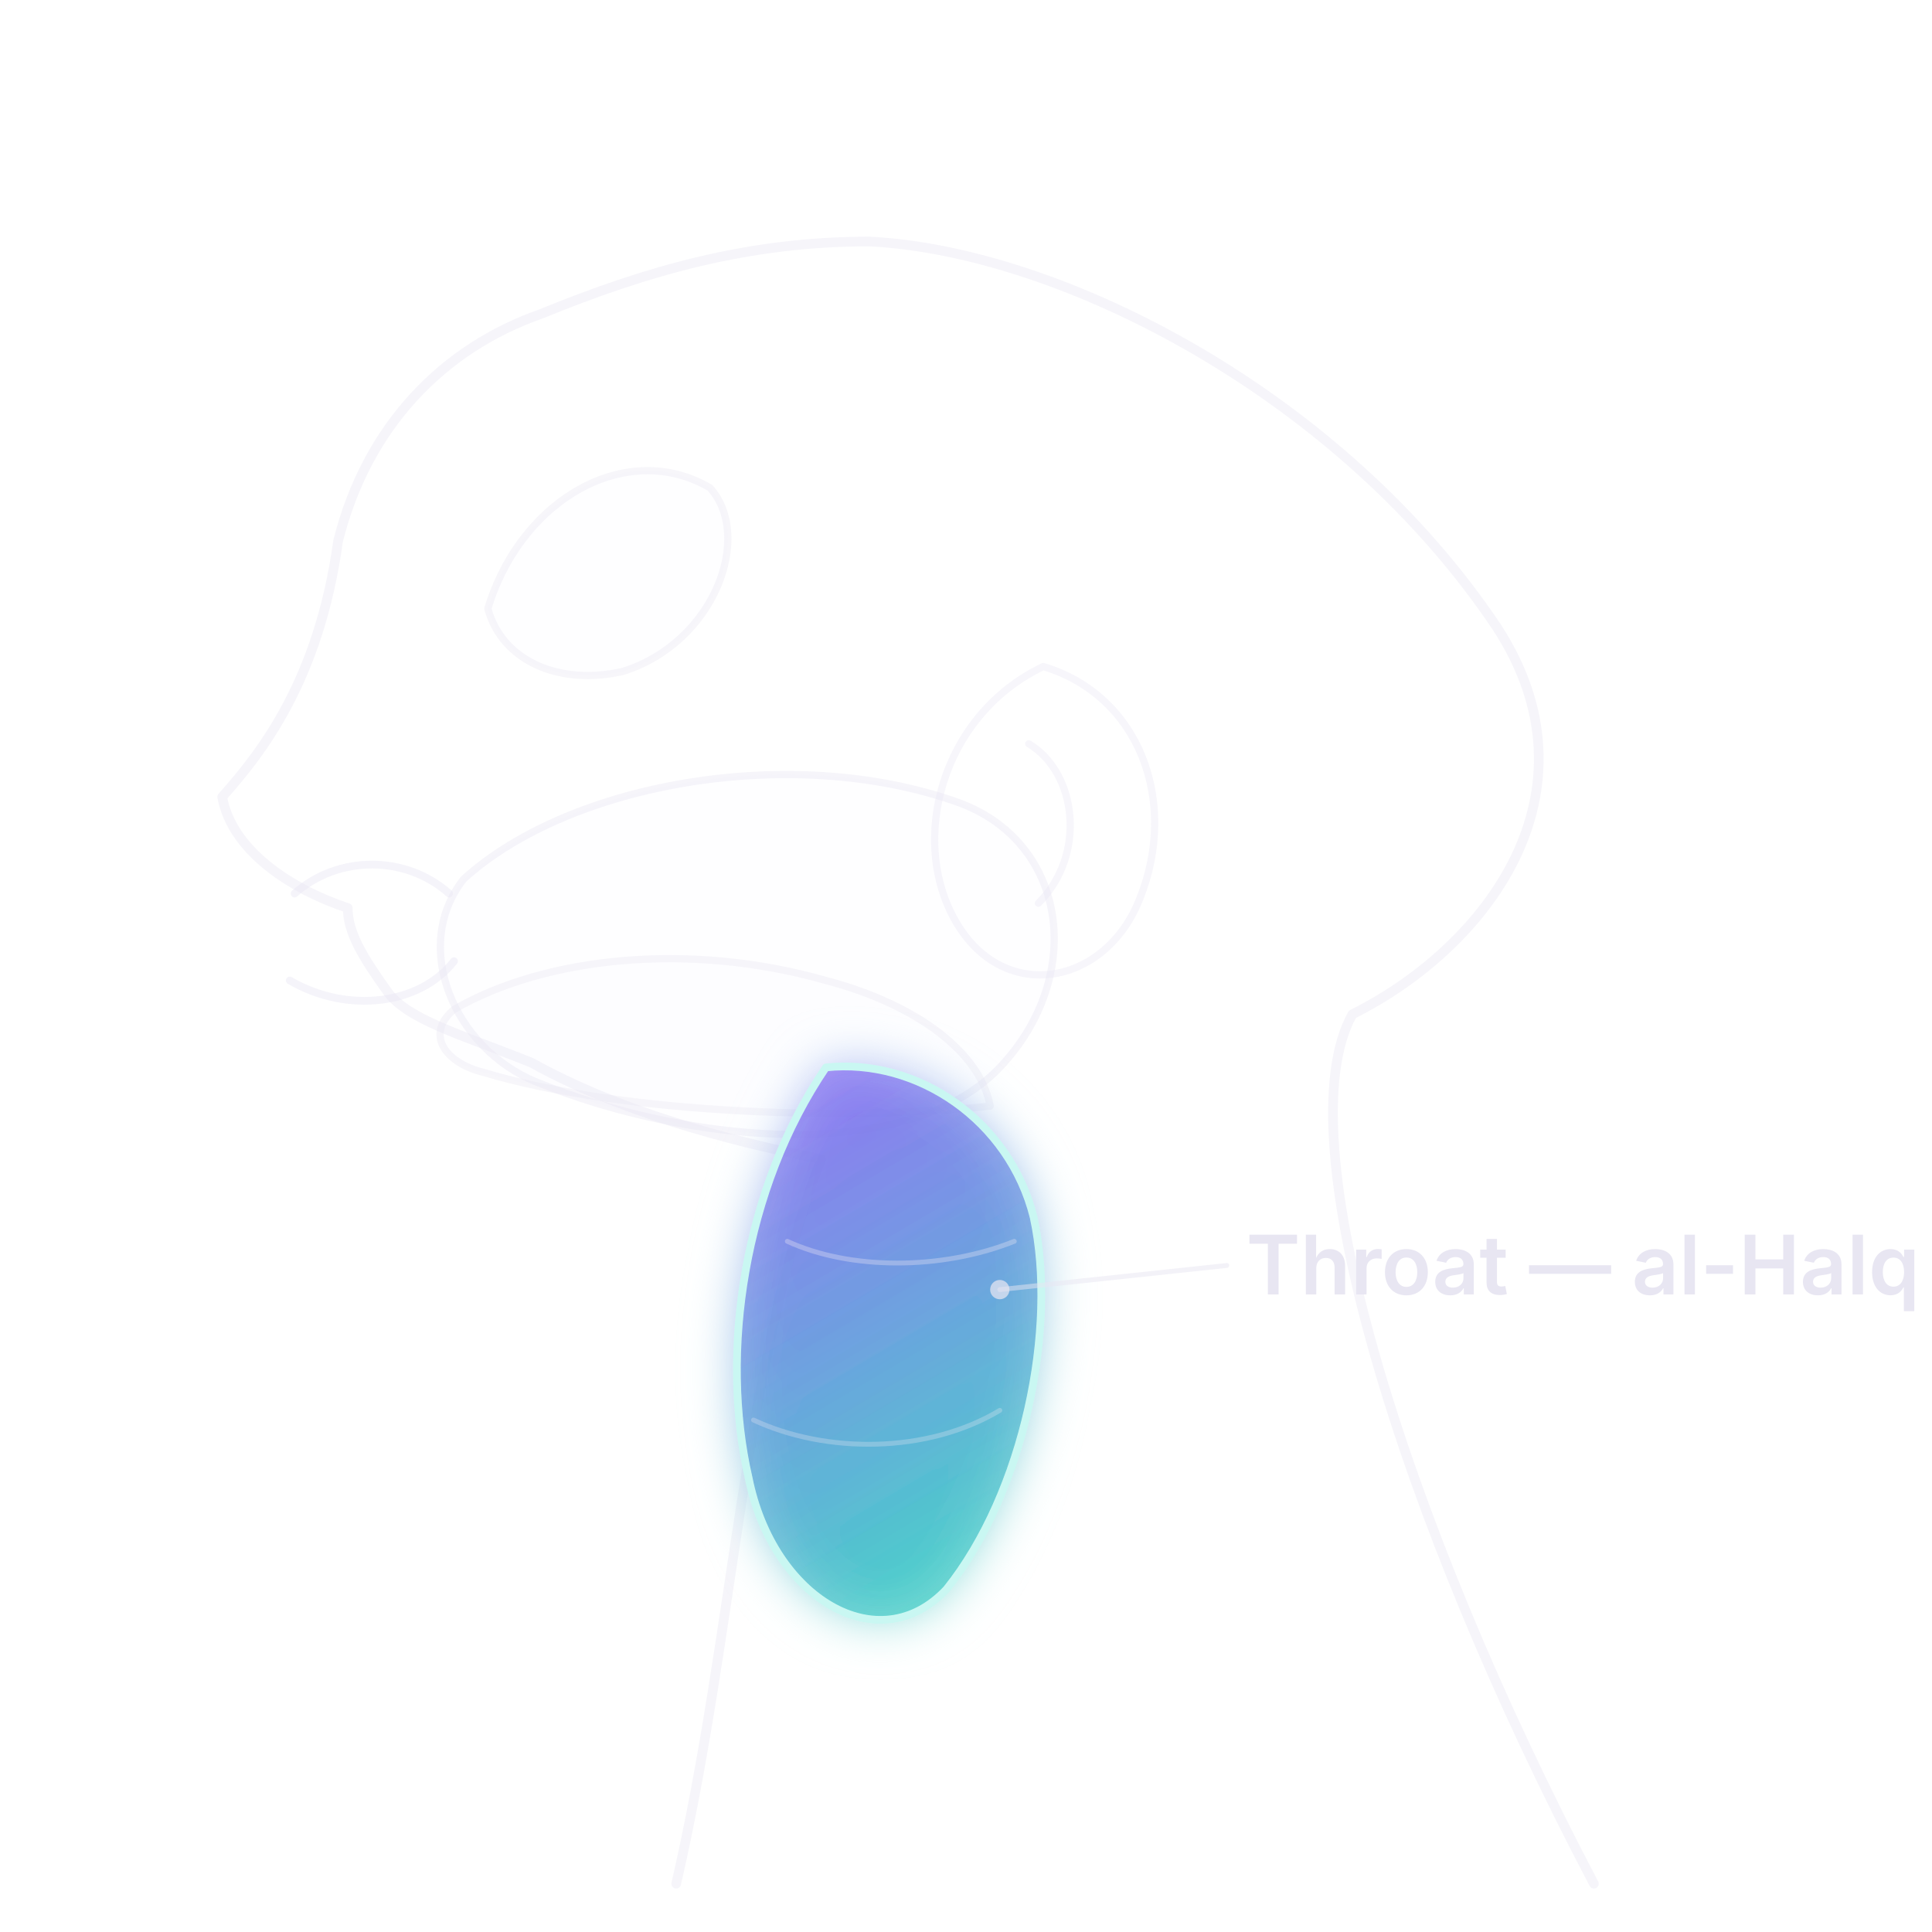
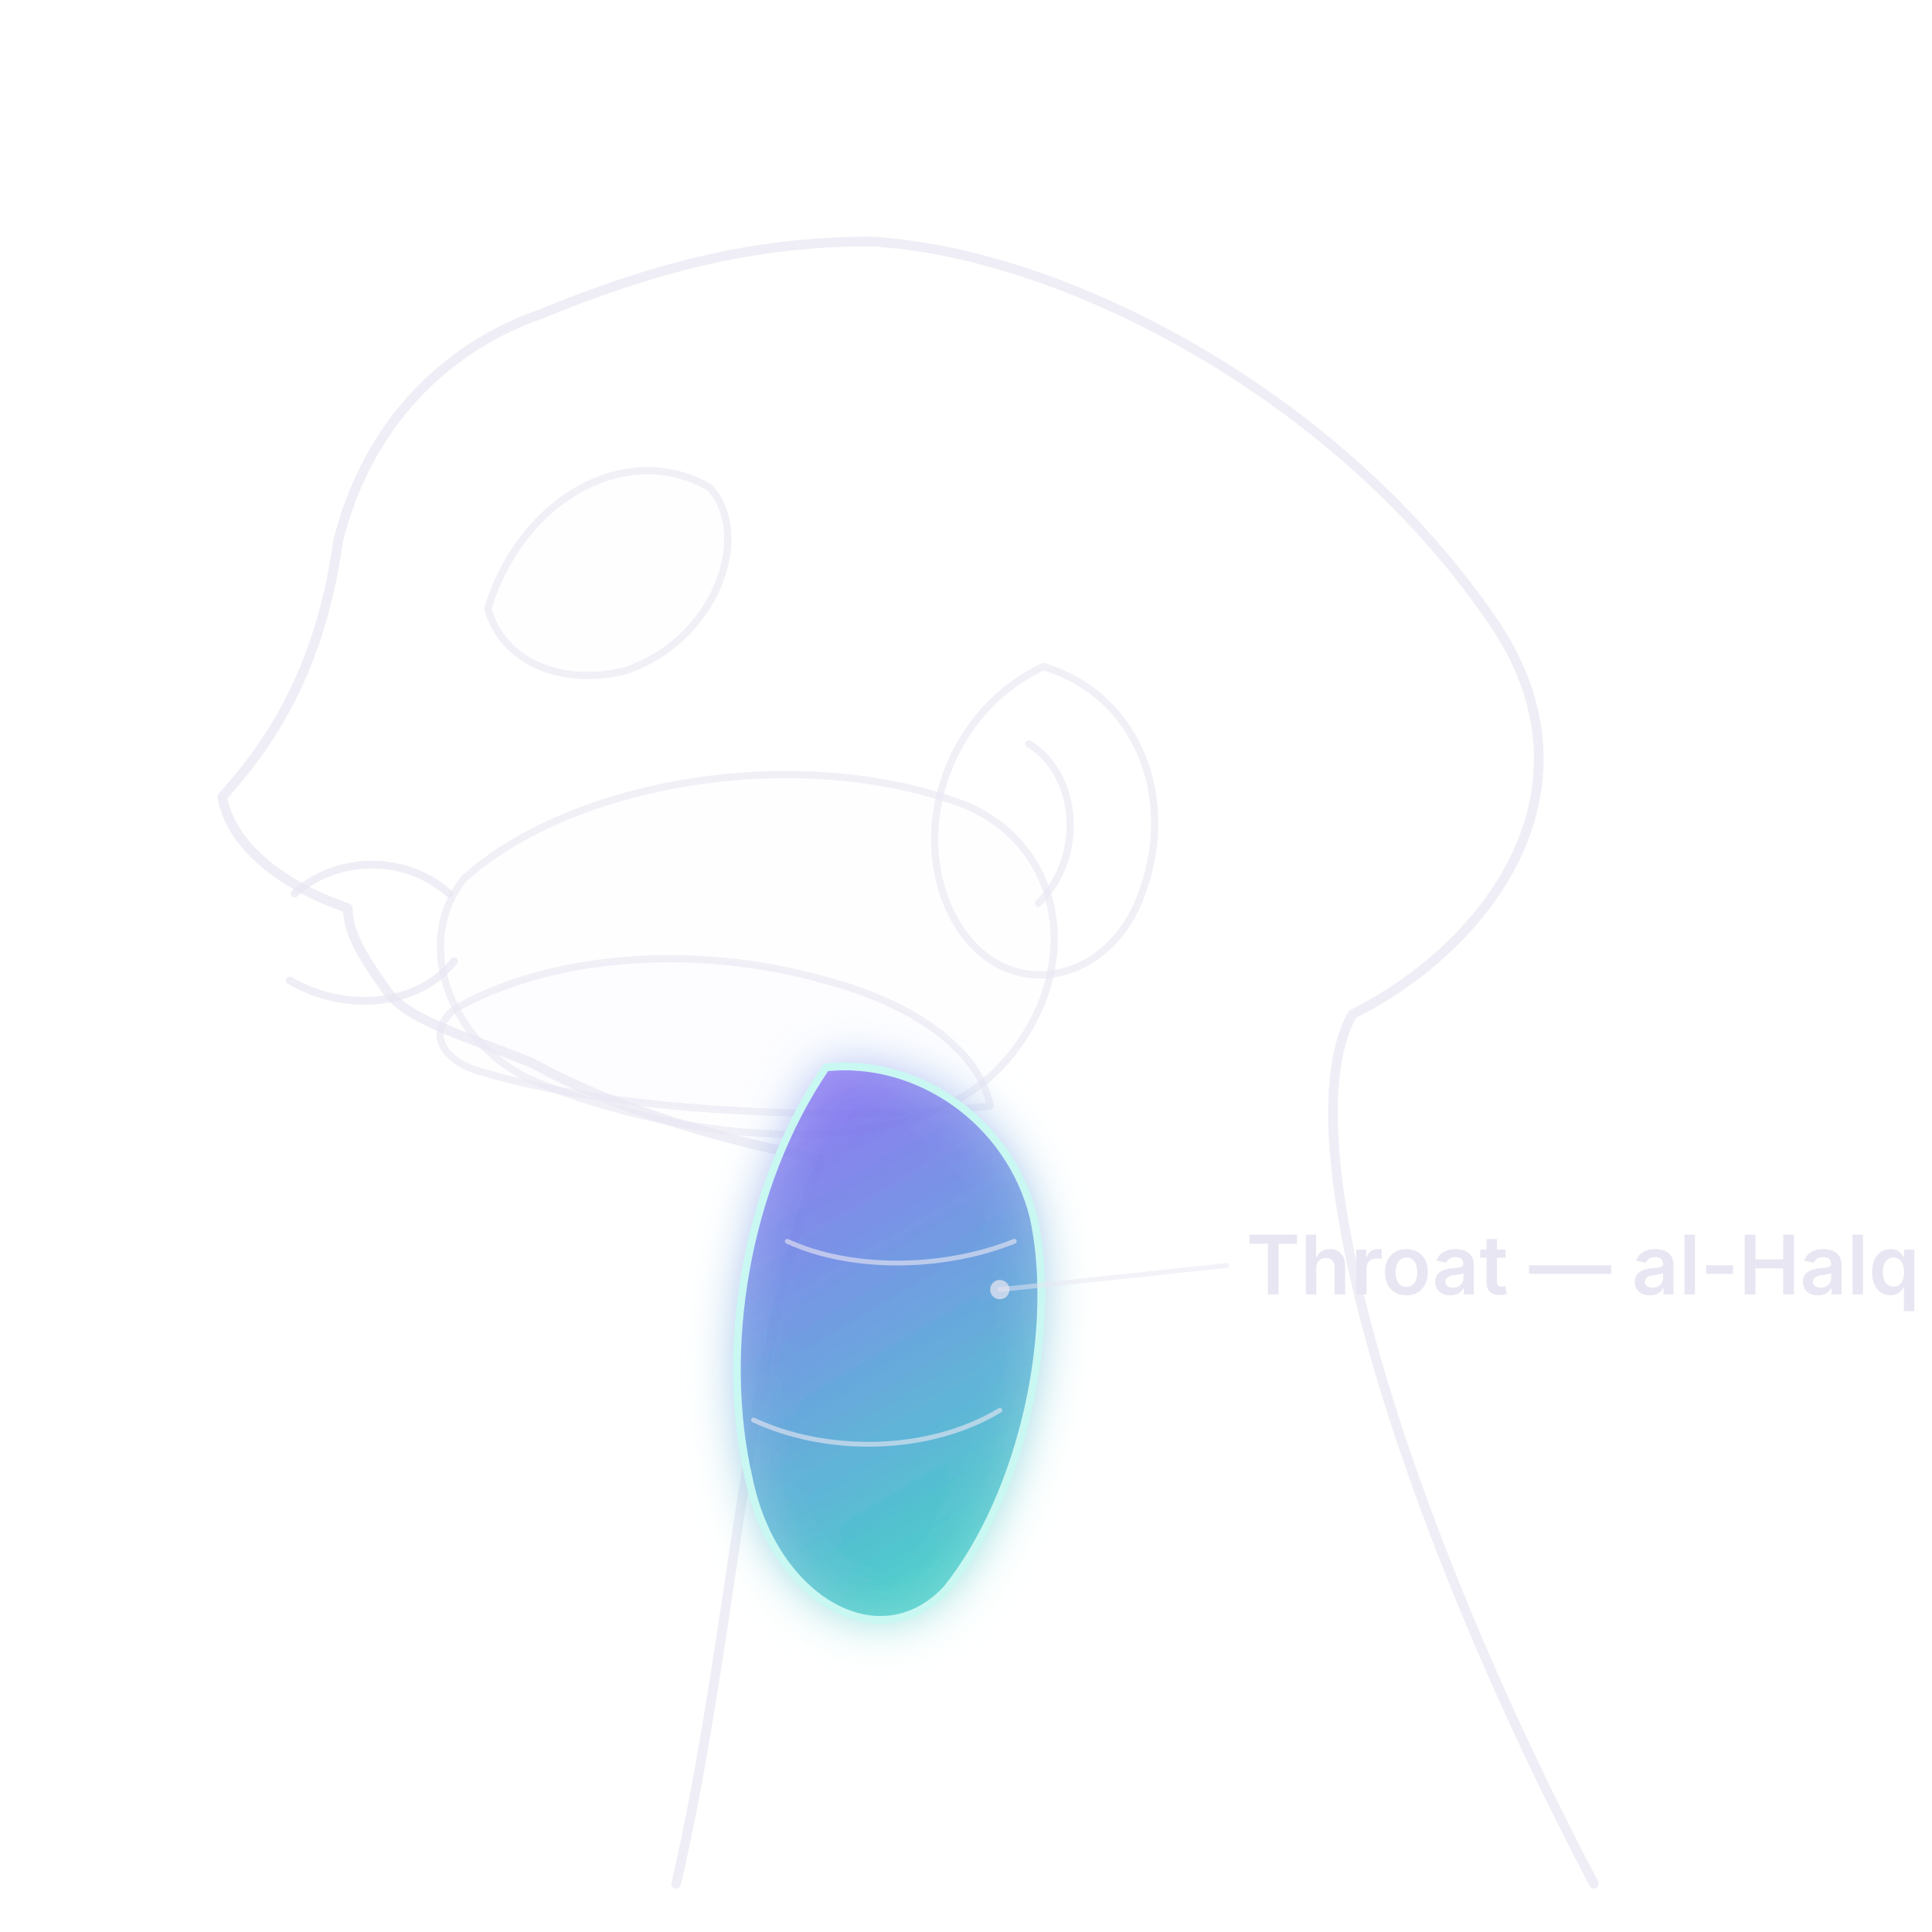
<svg xmlns="http://www.w3.org/2000/svg" viewBox="0 0 400 400" width="400" height="400">
  <defs>
    <linearGradient id="activeGradient" x1="150" y1="220" x2="215" y2="330" gradientUnits="userSpaceOnUse">
      <stop offset="0" stop-color="#8B5CF6" />
      <stop offset="1" stop-color="#2DD4BF" />
    </linearGradient>
    <filter id="glow" x="-40%" y="-40%" width="180%" height="180%">
      <feGaussianBlur stdDeviation="5" result="blur" />
      <feMerge>
        <feMergeNode in="blur" />
        <feMergeNode in="SourceGraphic" />
      </feMerge>
    </filter>
  </defs>
  <g fill="none" stroke-linecap="round" stroke-linejoin="round">
-     <path d="M180 50              C220 52 278 82 310 130              C332 164 308 196 280 210              C266 235 290 314 330 390              M140 390              C152 338 154 282 170 240              C150 236 128 230 110 220              C95 214 84 211 80 205              C75 198 72 193 72 188              C60 184 48 176 46 165              C54 156 66 141 70 112              C76 88 92 72 112 65              C134 56 155 50 180 50" stroke="#E8E6F2" stroke-opacity="0.4" stroke-width="2" />
-     <path d="M216 138              C236 144 244 166 236 186              C229 204 208 208 198 191              C188 174 195 148 216 138Z              M213 154              C223 160 225 177 215 187" stroke="#E8E6F2" stroke-opacity="0.35" stroke-width="1.5" />
-     <path d="M101 126              C108 103 130 91 147 101              C156 111 148 133 129 139              C116 142 104 137 101 126Z" stroke="#E8E6F2" stroke-opacity="0.34" stroke-width="1.5" fill="#E8E6F2" fill-opacity="0.05" />
-     <path d="M96 182              C118 162 164 154 198 166              C221 174 225 202 207 221              C188 241 143 237 111 224              C94 217 85 196 96 182Z" stroke="#E8E6F2" stroke-opacity="0.38" stroke-width="1.5" fill="#E8E6F2" fill-opacity="0.05" />
-     <path d="M94 209              C113 198 143 195 171 203              C190 208 203 218 205 229              C178 232 130 231 100 222              C92 220 88 214 94 209Z" stroke="#E8E6F2" stroke-opacity="0.34" stroke-width="1.5" fill="#E8E6F2" fill-opacity="0.05" />
-     <path d="M61 185              C70 177 84 177 93 185              M60 203              C72 210 87 208 94 199" stroke="#E8E6F2" stroke-opacity="0.42" stroke-width="1.6" />
+     <path d="M180 50              C220 52 278 82 310 130              C332 164 308 196 280 210              C266 235 290 314 330 390              M140 390              C152 338 154 282 170 240              C150 236 128 230 110 220              C95 214 84 211 80 205              C75 198 72 193 72 188              C60 184 48 176 46 165              C54 156 66 141 70 112              C76 88 92 72 112 65              C134 56 155 50 180 50" stroke="#E8E6F2" stroke-opacity="0.68" stroke-width="2" />
+     <path d="M216 138              C236 144 244 166 236 186              C229 204 208 208 198 191              C188 174 195 148 216 138Z              M213 154              C223 160 225 177 215 187" stroke="#E8E6F2" stroke-opacity="0.62" stroke-width="1.5" />
+     <path d="M101 126              C108 103 130 91 147 101              C156 111 148 133 129 139              C116 142 104 137 101 126Z" stroke="#E8E6F2" stroke-opacity="0.62" stroke-width="1.5" fill="#E8E6F2" fill-opacity="0.05" />
+     <path d="M96 182              C118 162 164 154 198 166              C221 174 225 202 207 221              C188 241 143 237 111 224              C94 217 85 196 96 182Z" stroke="#E8E6F2" stroke-opacity="0.62" stroke-width="1.5" fill="#E8E6F2" fill-opacity="0.05" />
+     <path d="M94 209              C113 198 143 195 171 203              C190 208 203 218 205 229              C178 232 130 231 100 222              C92 220 88 214 94 209Z" stroke="#E8E6F2" stroke-opacity="0.62" stroke-width="1.5" fill="#E8E6F2" fill-opacity="0.05" />
+     <path d="M61 185              C70 177 84 177 93 185              M60 203              C72 210 87 208 94 199" stroke="#E8E6F2" stroke-opacity="0.68" stroke-width="1.6" />
  </g>
  <path d="M171 221            C190 219 209 232 214 252            C219 275 212 309 196 329            C182 344 160 331 155 306            C149 280 154 246 171 221Z" fill="url(#activeGradient)" fill-opacity="0.68" stroke="#C9F7F2" stroke-width="1.6" stroke-linecap="round" stroke-linejoin="round" filter="url(#glow)" />
  <g fill="none" stroke="#E8E6F2" stroke-linecap="round" stroke-linejoin="round">
-     <path d="M163 257 C176 263 195 263 210 257" stroke-opacity="0.35" stroke-width="1" />
-     <path d="M156 294 C171 301 192 301 207 292" stroke-opacity="0.3" stroke-width="1" />
+     <path d="M163 257 C176 263 195 263 210 257" stroke-opacity="0.62" stroke-width="1" />
+     <path d="M156 294 C171 301 192 301 207 292" stroke-opacity="0.62" stroke-width="1" />
  </g>
  <g font-family="system-ui, -apple-system, 'Segoe UI', sans-serif">
    <line x1="254" y1="262" x2="207" y2="267" stroke="#E8E6F2" stroke-opacity="0.5" stroke-width="1" stroke-linecap="round" />
    <circle cx="207" cy="267" r="2" fill="#E8E6F2" fill-opacity="0.72" />
    <text x="258" y="268" fill="#E8E6F2" font-size="17" font-weight="600">Throat — al-Halq</text>
  </g>
</svg>
